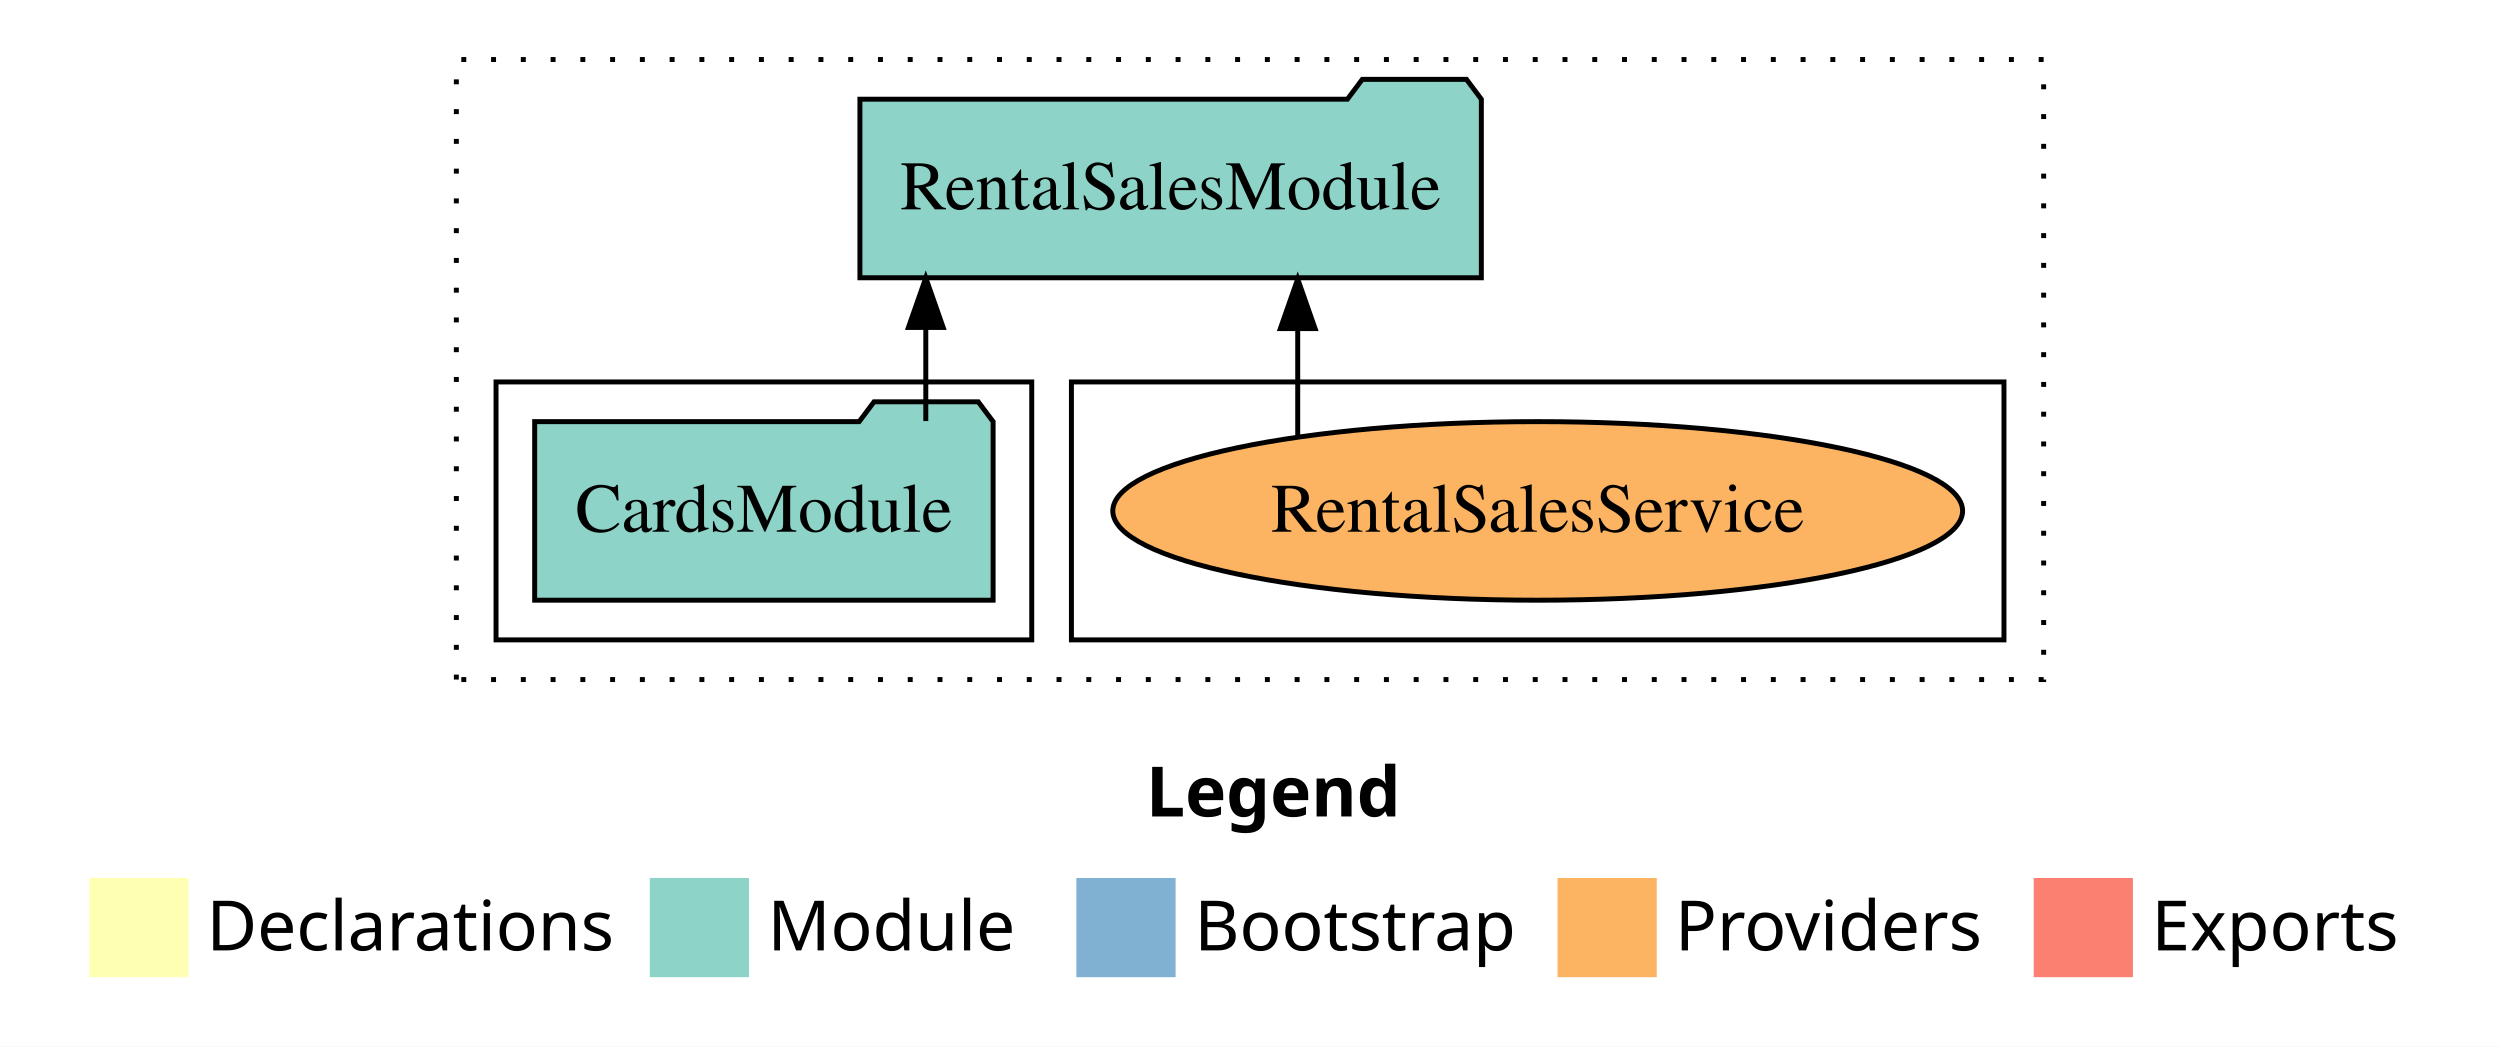
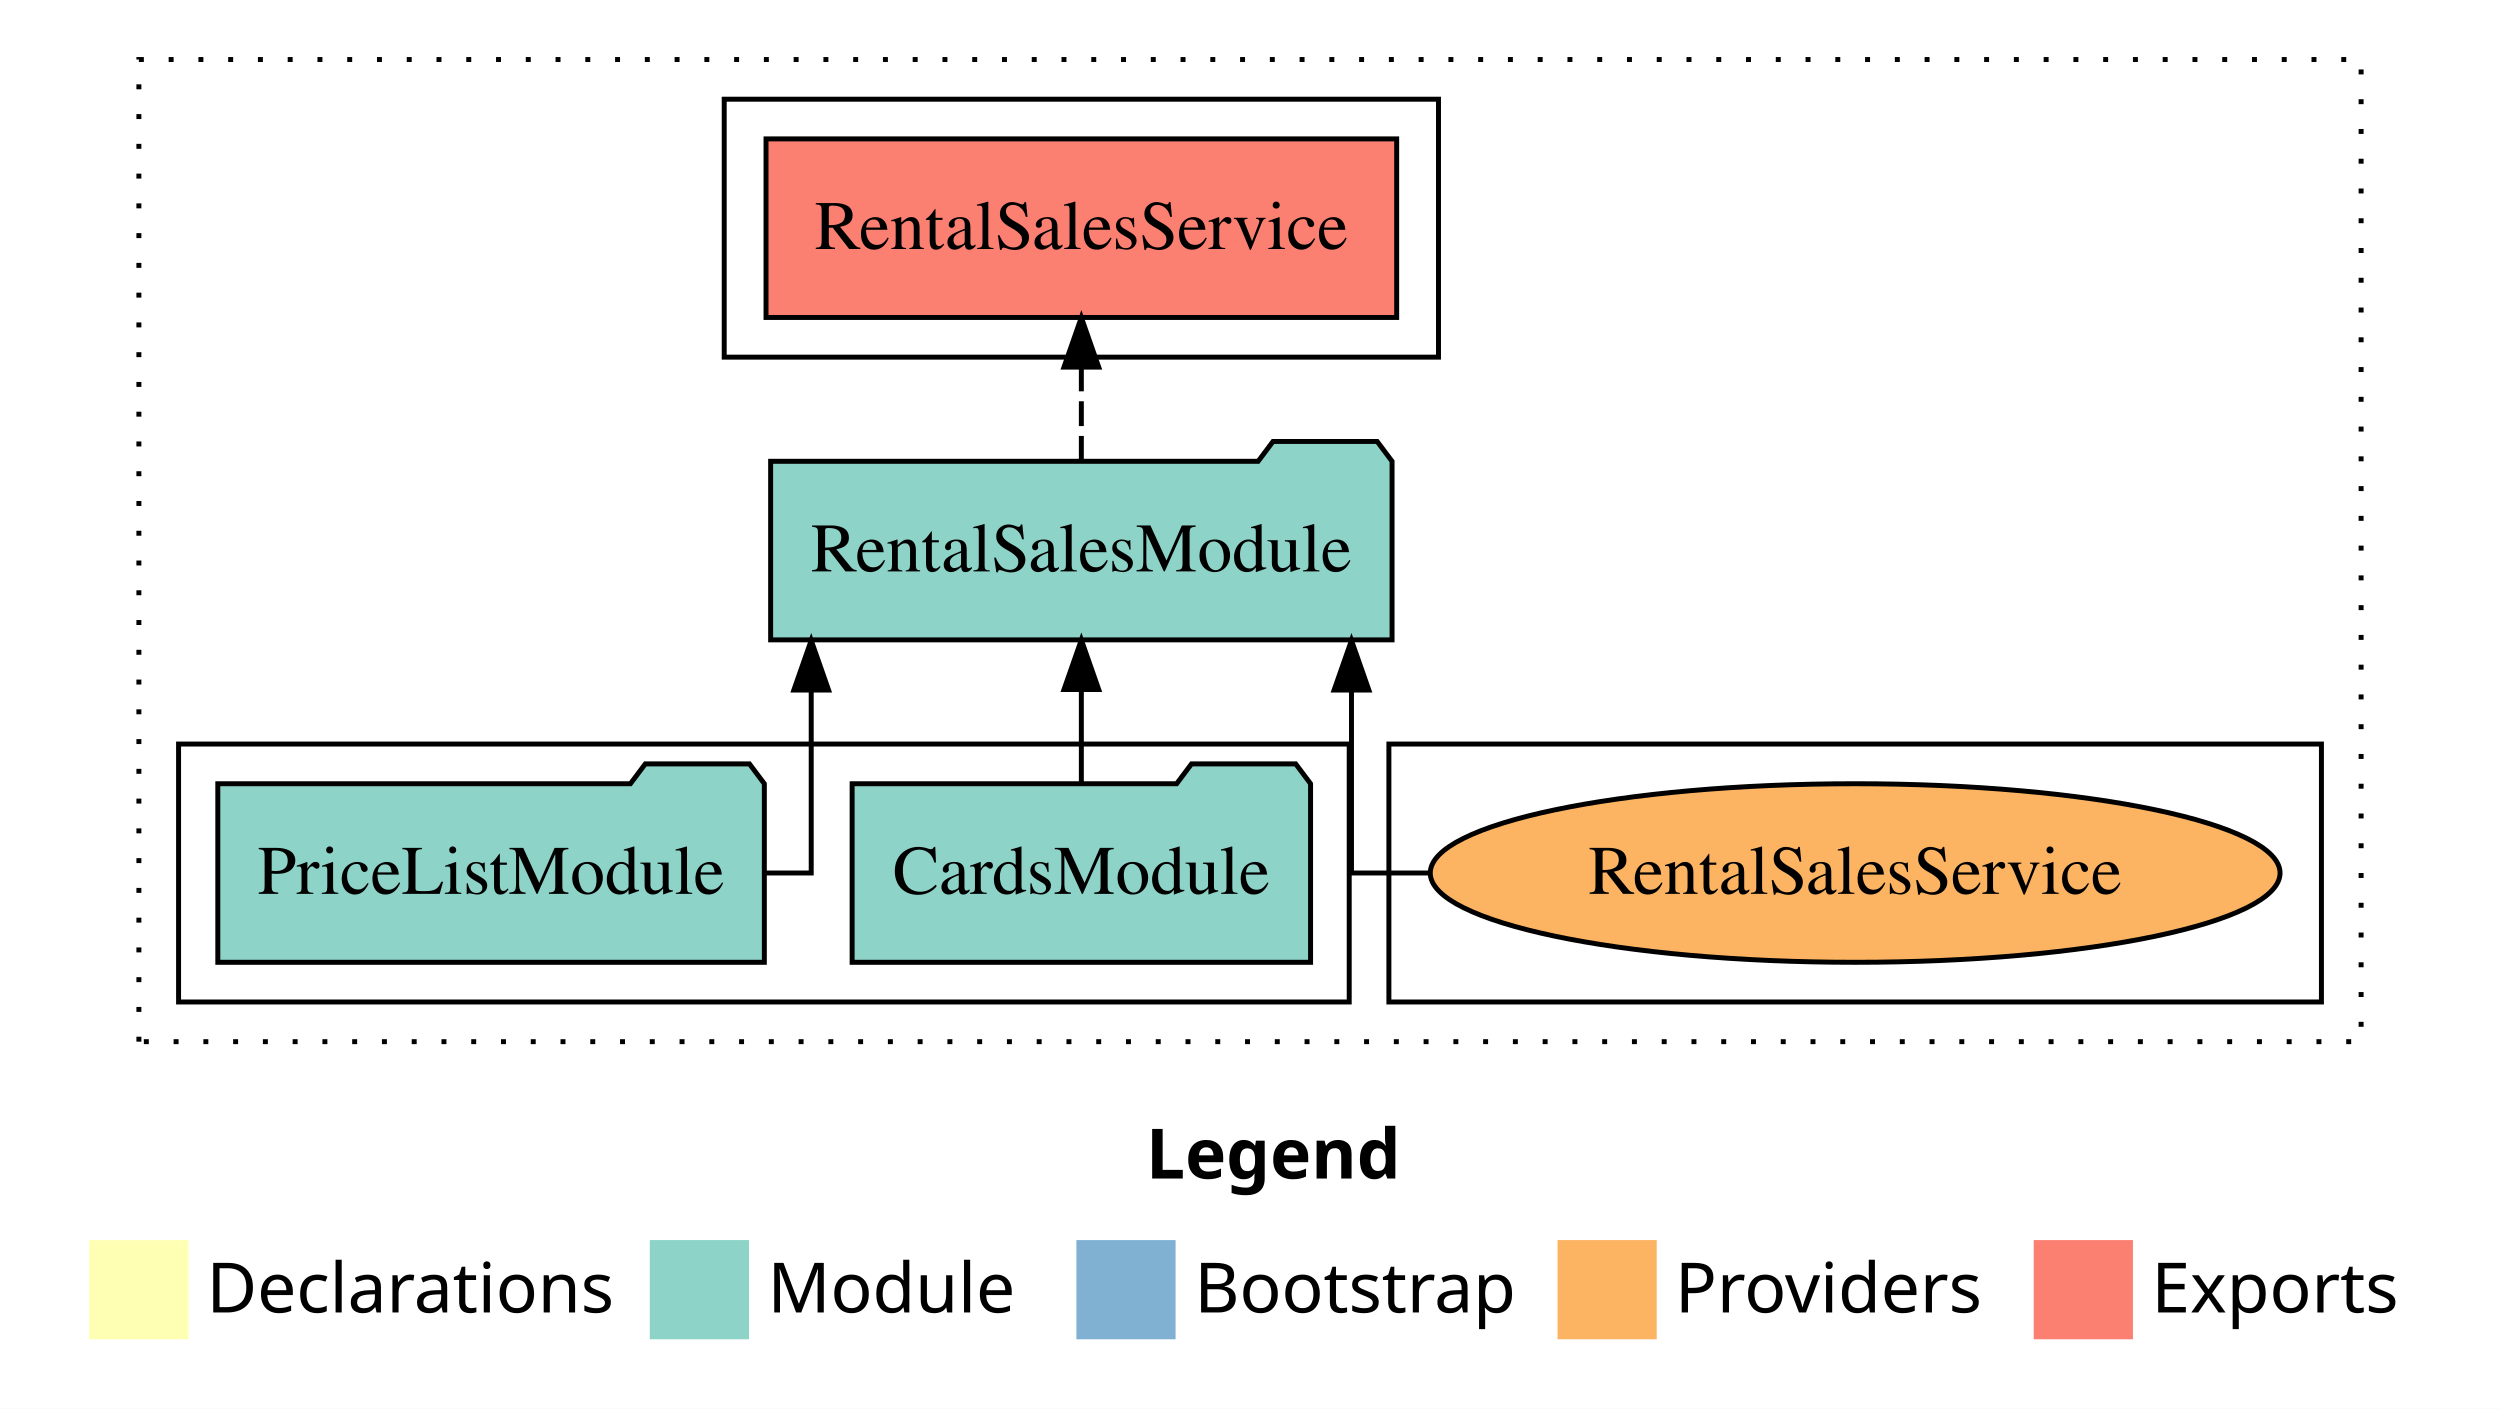
- <svg xmlns="http://www.w3.org/2000/svg" width="504pt" height="211pt" viewBox="0.00 0.00 504.00 211.00">
-   <g id="graph0" class="graph" transform="scale(1 1) rotate(0) translate(4 207)">
-     <polygon fill="white" stroke="transparent" points="-4,4 -4,-207 500,-207 500,4 -4,4" />
+ <svg xmlns="http://www.w3.org/2000/svg" width="504pt" height="284pt" viewBox="0.00 0.00 504.00 284.00">
+   <g id="graph0" class="graph" transform="scale(1 1) rotate(0) translate(4 280)">
+     <polygon fill="white" stroke="transparent" points="-4,4 -4,-280 500,-280 500,4 -4,4" />
    <text text-anchor="start" x="227.01" y="-42.4" font-family="Times-12" font-weight="bold" font-size="14.00">Legend</text>
    <polygon fill="#ffffb3" stroke="transparent" points="14,-10 14,-30 34,-30 34,-10 14,-10" />
    <text text-anchor="start" x="37.63" y="-15.4" font-family="Times-12" font-size="14.00">  Declarations</text>
    <polygon fill="#8dd3c7" stroke="transparent" points="127,-10 127,-30 147,-30 147,-10 127,-10" />
    <text text-anchor="start" x="150.73" y="-15.4" font-family="Times-12" font-size="14.00">  Module</text>
    <polygon fill="#80b1d3" stroke="transparent" points="213,-10 213,-30 233,-30 233,-10 213,-10" />
    <text text-anchor="start" x="236.78" y="-15.4" font-family="Times-12" font-size="14.00">  Bootstrap</text>
    <polygon fill="#fdb462" stroke="transparent" points="310,-10 310,-30 330,-30 330,-10 310,-10" />
    <text text-anchor="start" x="333.67" y="-15.4" font-family="Times-12" font-size="14.00">  Providers</text>
    <polygon fill="#fb8072" stroke="transparent" points="406,-10 406,-30 426,-30 426,-10 406,-10" />
    <text text-anchor="start" x="429.73" y="-15.4" font-family="Times-12" font-size="14.00">  Exports</text>
    <g id="clust1" class="cluster">
-       <polygon fill="none" stroke="black" stroke-dasharray="1,5" points="88,-70 88,-195 408,-195 408,-70 88,-70" />
+       <polygon fill="none" stroke="black" stroke-dasharray="1,5" points="24,-70 24,-268 472,-268 472,-70 24,-70" />
+     </g>
+     <g id="clust4" class="cluster">
+       <polygon fill="none" stroke="black" points="142,-208 142,-260 286,-260 286,-208 142,-208" />
    </g>
    <g id="clust6" class="cluster">
-       <polygon fill="none" stroke="black" points="212,-78 212,-130 400,-130 400,-78 212,-78" />
+       <polygon fill="none" stroke="black" points="276,-78 276,-130 464,-130 464,-78 276,-78" />
    </g>
    <g id="clust3" class="cluster">
-       <polygon fill="none" stroke="black" points="96,-78 96,-130 204,-130 204,-78 96,-78" />
+       <polygon fill="none" stroke="black" points="32,-78 32,-130 268,-130 268,-78 32,-78" />
    </g>
    <g id="node1" class="node">
-       <polygon fill="#8dd3c7" stroke="black" points="196.21,-122 193.21,-126 172.21,-126 169.21,-122 103.79,-122 103.79,-86 196.21,-86 196.21,-122" />
-       <text text-anchor="middle" x="150" y="-99.8" font-family="Times,serif" font-size="14.00">CardsModule</text>
+       <polygon fill="#8dd3c7" stroke="black" points="260.21,-122 257.21,-126 236.21,-126 233.21,-122 167.79,-122 167.79,-86 260.21,-86 260.21,-122" />
+       <text text-anchor="middle" x="214" y="-99.8" font-family="Times,serif" font-size="14.00">CardsModule</text>
+     </g>
+     <g id="node3" class="node">
+       <polygon fill="#8dd3c7" stroke="black" points="276.64,-187 273.64,-191 252.64,-191 249.64,-187 151.36,-187 151.36,-151 276.64,-151 276.64,-187" />
+       <text text-anchor="middle" x="214" y="-164.8" font-family="Times,serif" font-size="14.00">RentalSalesModule</text>
+     </g>
+     <g id="edge1" class="edge">
+       <path fill="none" stroke="black" d="M214,-122.11C214,-122.11 214,-140.99 214,-140.99" />
+       <polygon fill="black" stroke="black" points="210.5,-140.99 214,-150.99 217.5,-140.99 210.5,-140.99" />
    </g>
    <g id="node2" class="node">
-       <polygon fill="#8dd3c7" stroke="black" points="294.64,-187 291.64,-191 270.64,-191 267.64,-187 169.36,-187 169.36,-151 294.64,-151 294.64,-187" />
-       <text text-anchor="middle" x="232" y="-164.8" font-family="Times,serif" font-size="14.00">RentalSalesModule</text>
-     </g>
-     <g id="edge1" class="edge">
-       <path fill="none" stroke="black" d="M182.64,-122.11C182.64,-122.11 182.64,-140.99 182.64,-140.99" />
-       <polygon fill="black" stroke="black" points="179.14,-140.99 182.64,-150.99 186.14,-140.99 179.14,-140.99" />
-     </g>
-     <g id="node3" class="node">
-       <ellipse fill="#fdb462" stroke="black" cx="306" cy="-104" rx="85.66" ry="18" />
-       <text text-anchor="middle" x="306" y="-99.8" font-family="Times,serif" font-size="14.00">RentalSalesService</text>
+       <polygon fill="#8dd3c7" stroke="black" points="150.09,-122 147.09,-126 126.09,-126 123.09,-122 39.91,-122 39.91,-86 150.09,-86 150.09,-122" />
+       <text text-anchor="middle" x="95" y="-99.8" font-family="Times,serif" font-size="14.00">PriceListModule</text>
    </g>
    <g id="edge2" class="edge">
-       <path fill="none" stroke="black" d="M257.62,-119.08C257.62,-119.08 257.62,-140.76 257.62,-140.76" />
-       <polygon fill="black" stroke="black" points="254.12,-140.76 257.62,-150.76 261.12,-140.76 254.12,-140.76" />
+       <path fill="none" stroke="black" d="M150.29,-104C155.87,-104 159.54,-104 159.54,-104 159.54,-104 159.54,-140.89 159.54,-140.89" />
+       <polygon fill="black" stroke="black" points="156.04,-140.89 159.54,-150.89 163.04,-140.89 156.04,-140.89" />
+     </g>
+     <g id="node4" class="node">
+       <polygon fill="#fb8072" stroke="black" points="277.57,-252 150.43,-252 150.43,-216 277.57,-216 277.57,-252" />
+       <text text-anchor="middle" x="214" y="-229.8" font-family="Times,serif" font-size="14.00">RentalSalesService </text>
+     </g>
+     <g id="edge3" class="edge">
+       <path fill="none" stroke="black" stroke-dasharray="5,2" d="M214,-187.11C214,-187.11 214,-205.99 214,-205.99" />
+       <polygon fill="black" stroke="black" points="210.5,-205.99 214,-215.99 217.5,-205.99 210.5,-205.99" />
+     </g>
+     <g id="node5" class="node">
+       <ellipse fill="#fdb462" stroke="black" cx="370" cy="-104" rx="85.66" ry="18" />
+       <text text-anchor="middle" x="370" y="-99.8" font-family="Times,serif" font-size="14.00">RentalSalesService</text>
+     </g>
+     <g id="edge4" class="edge">
+       <path fill="none" stroke="black" d="M284.33,-104C274.81,-104 268.46,-104 268.46,-104 268.46,-104 268.46,-140.89 268.46,-140.89" />
+       <polygon fill="black" stroke="black" points="264.96,-140.89 268.46,-150.89 271.96,-140.89 264.96,-140.89" />
    </g>
  </g>
</svg>
